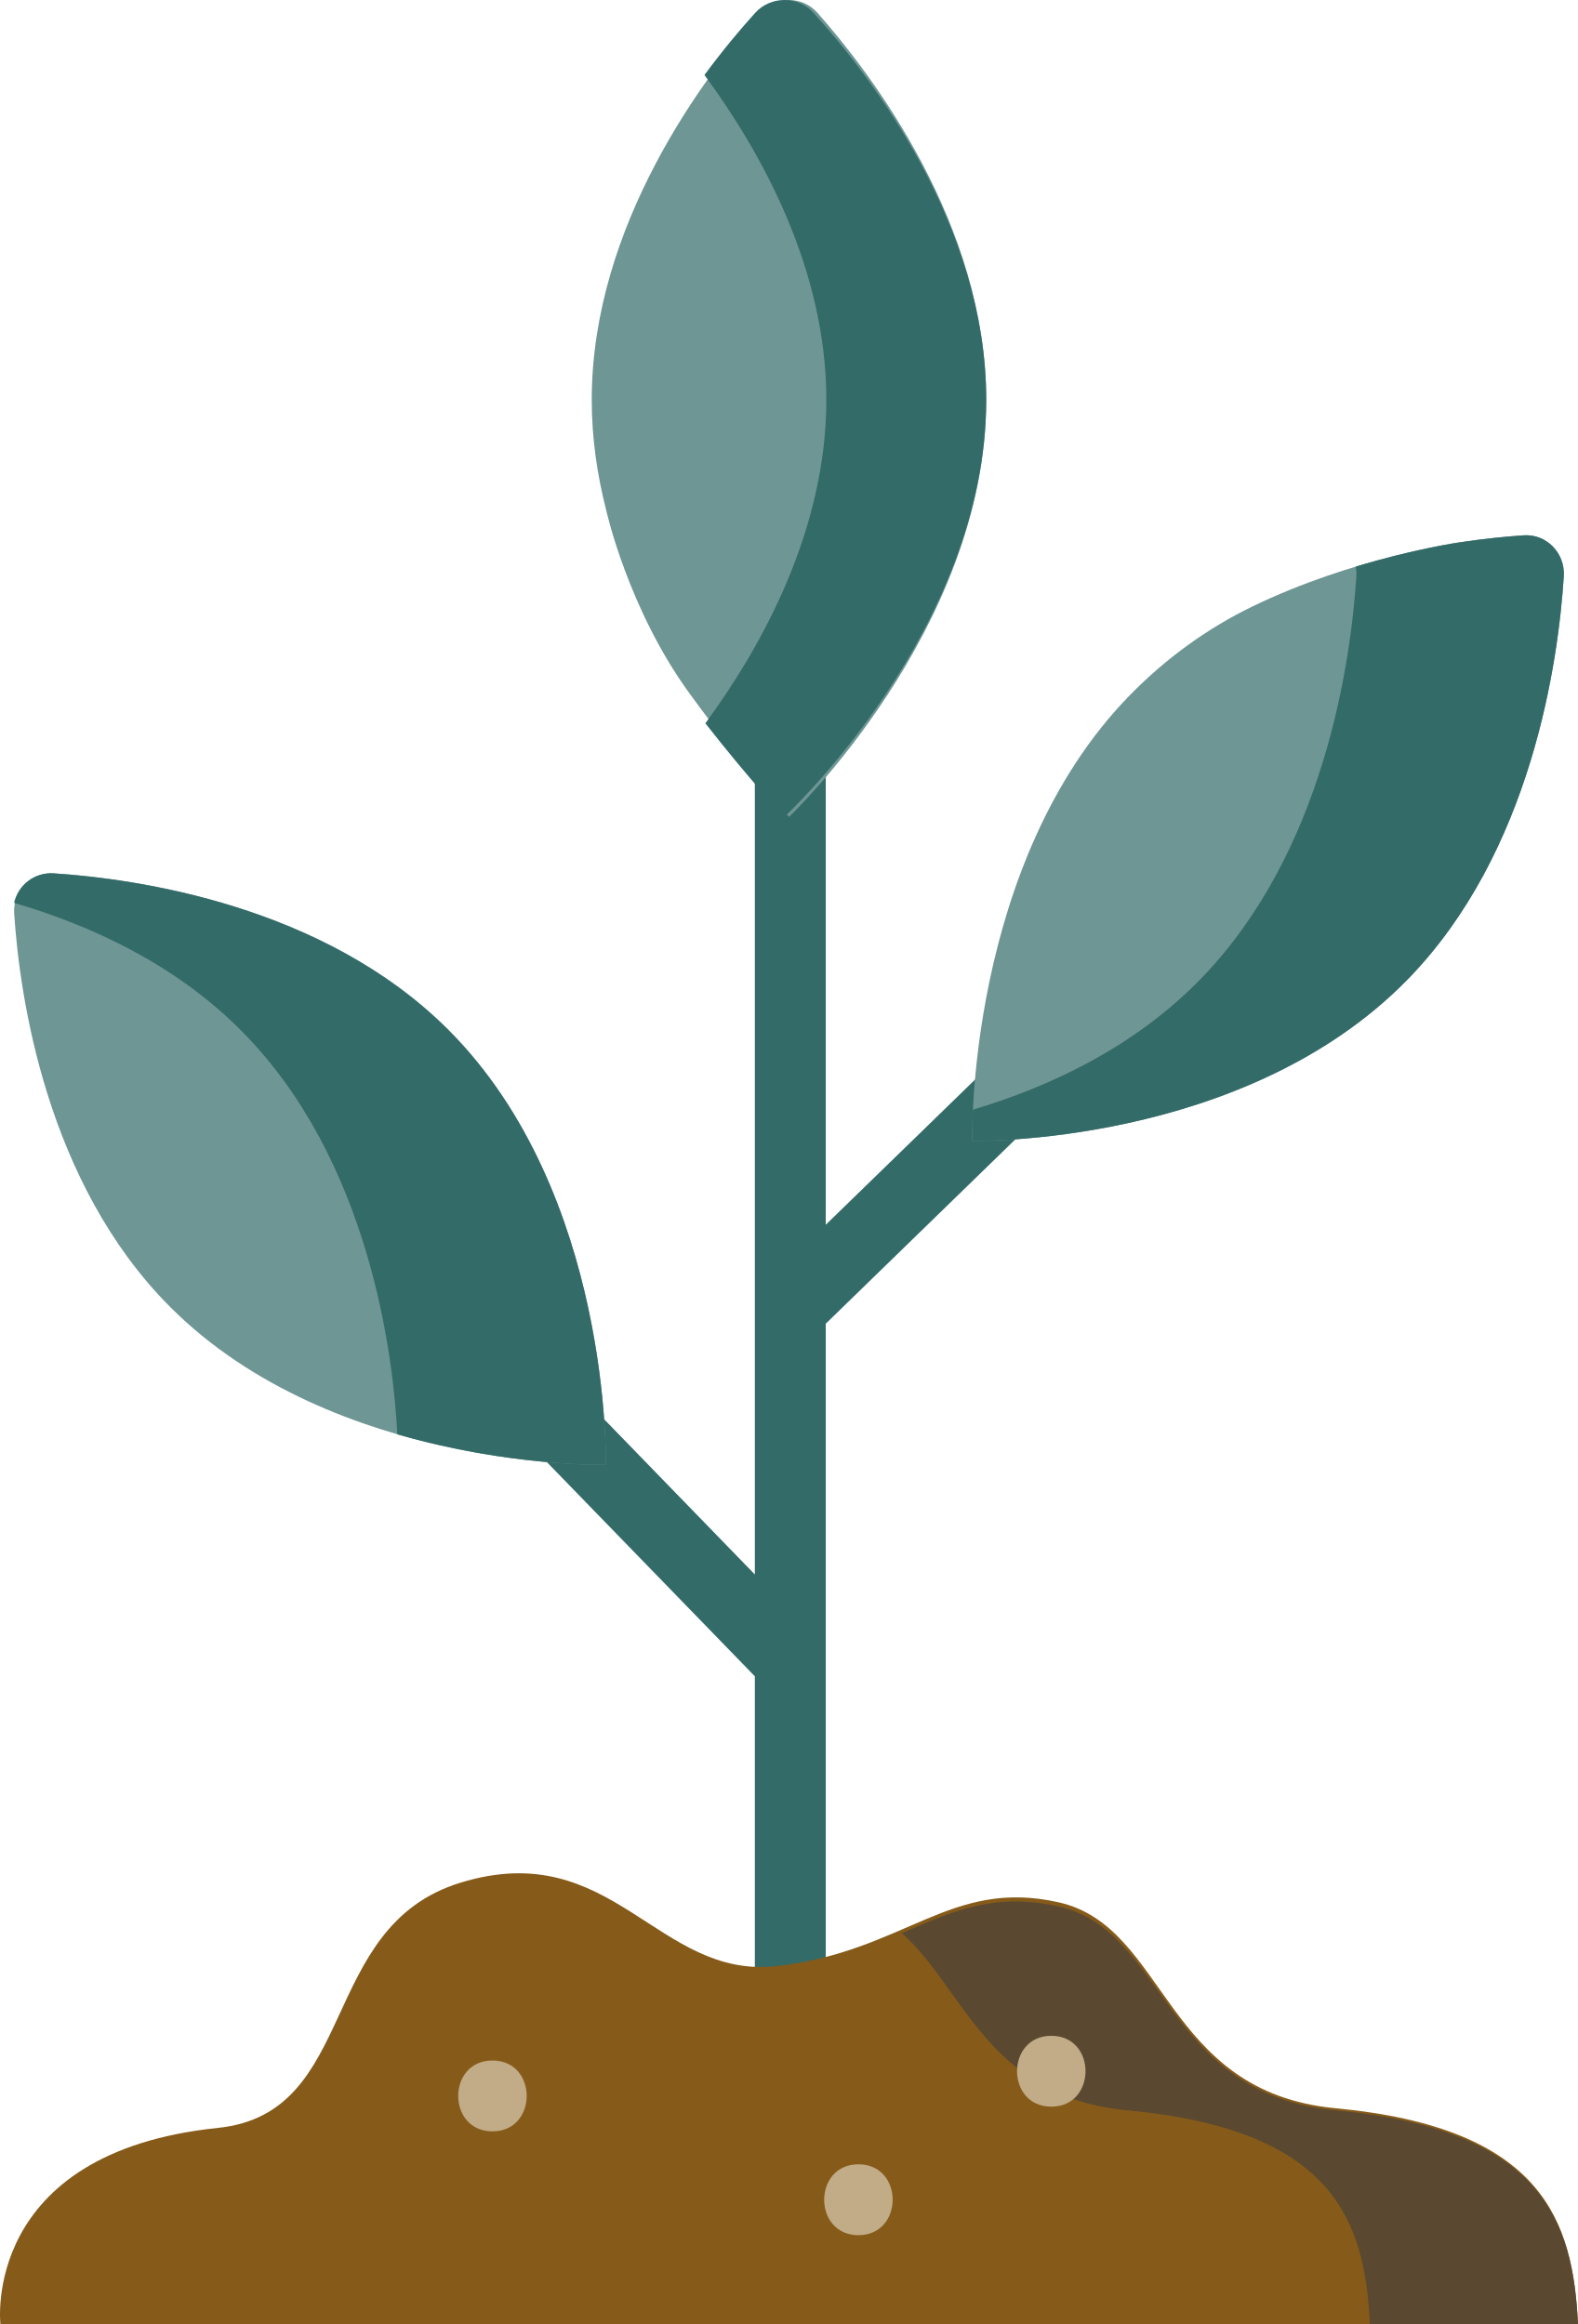
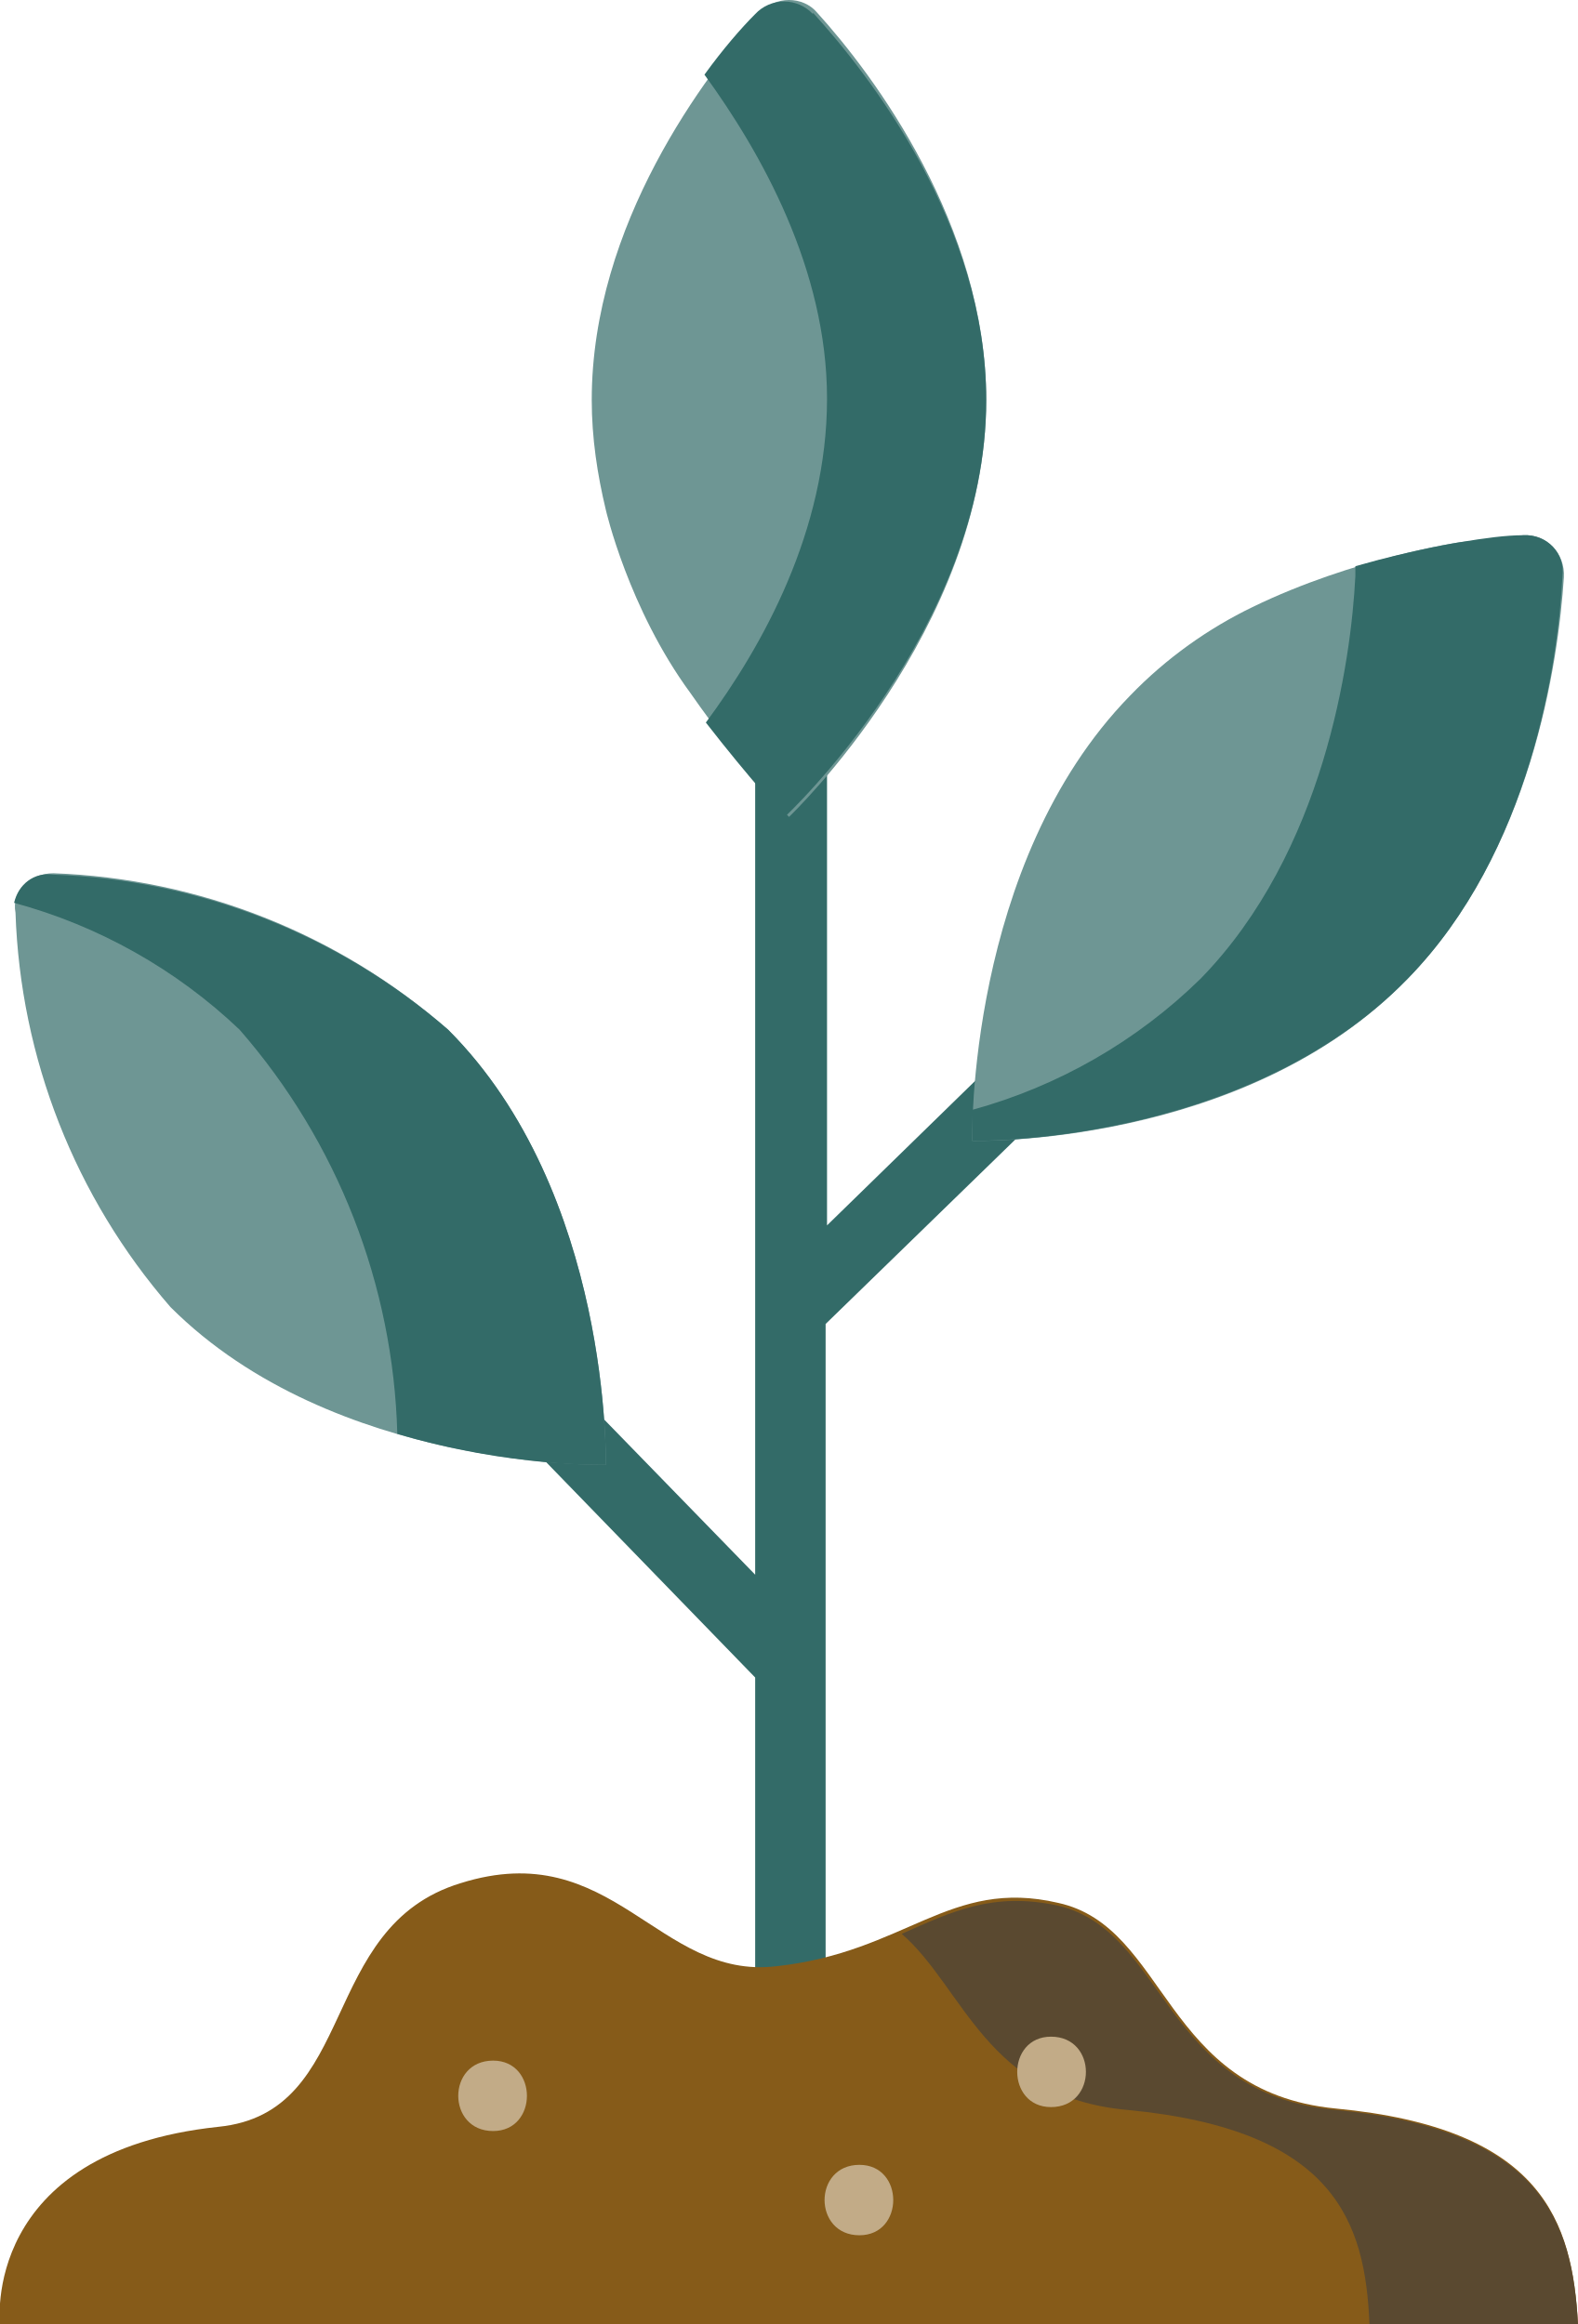
- <svg xmlns="http://www.w3.org/2000/svg" width="112" height="165" viewBox="0 0 112 165" fill="none">
-   <path d="M95.289 54.798C94.321 53.8 92.727 53.776 91.731 54.746L58.609 86.956V23.624C58.609 22.245 57.547 21.042 56.17 21.001C54.745 20.958 53.576 22.102 53.576 23.519V111.784L21.322 78.555C20.354 77.558 18.76 77.535 17.764 78.504C16.766 79.474 16.743 81.068 17.712 82.067L53.576 119.014V142.376C53.576 143.755 54.638 144.957 56.016 144.999C57.44 145.042 58.609 143.898 58.609 142.481V93.981L95.237 58.36C96.234 57.39 96.257 55.795 95.289 54.798Z" fill="#336B68" />
-   <path d="M43.029 36.231C42.386 33.732 42 31.101 42 28.385C42 15.944 50.099 5.296 53.976 0.91C55.049 -0.303 56.95 -0.303 58.022 0.91C61.9 5.296 70 15.945 70 28.385C70 44.74 56 58 56 58C56 58 52.733 54.452 48.93 49.218C44.573 43.224 43.029 36.231 43.029 36.231Z" fill="#6E9694" />
-   <path d="M57.743 0.91C56.646 -0.303 54.701 -0.303 53.603 0.91C52.608 2.01 51.34 3.505 50 5.324C54.002 10.753 58.651 19.066 58.651 28.385C58.651 37.652 54.054 45.923 50.066 51.354C53.219 55.393 55.674 58 55.674 58C55.674 58 70 44.74 70 28.384C69.999 15.945 61.712 5.296 57.743 0.91Z" fill="#336B68" />
-   <path d="M103.582 38.509C105.359 38.239 106.916 38.089 108.147 38.006C109.764 37.897 111.1 39.267 110.994 40.923C110.608 46.91 108.742 60.494 99.903 69.544C88.28 81.443 69.002 80.998 69.002 80.998C69.002 80.998 68.566 61.261 80.189 49.361C82.796 46.693 85.757 44.582 88.858 43.075C96.053 39.577 103.582 38.509 103.582 38.509Z" fill="#6E9694" />
-   <path d="M108.147 38.006C106.916 38.089 105.359 38.239 103.582 38.508C103.582 38.508 100.414 38.959 96.227 40.228C96.269 40.452 96.286 40.684 96.271 40.923C95.884 46.908 94.019 60.494 85.18 69.545C80.465 74.373 74.489 77.167 69.053 78.785C68.984 80.184 69.002 80.998 69.002 80.998C69.002 80.998 88.281 81.444 99.903 69.545C108.742 60.494 110.608 46.908 110.994 40.923C111.1 39.267 109.764 37.897 108.147 38.006Z" fill="#336B68" />
-   <path d="M31.81 73.097C43.432 84.719 42.998 103.998 42.998 103.998C42.998 103.998 23.718 104.434 12.096 92.81C3.256 83.971 1.391 70.701 1.006 64.855C0.899 63.237 2.238 61.898 3.855 62.006C9.702 62.392 22.97 64.257 31.81 73.097Z" fill="#6E9694" />
-   <path d="M31.793 73.097C22.94 64.257 9.65 62.392 3.794 62.006C2.434 61.915 1.275 62.845 1 64.102C6.416 65.686 12.355 68.412 17.047 73.097C26.323 82.357 27.931 96.479 28.201 101.835C36.178 104.15 42.998 103.998 42.998 103.998C42.998 103.998 43.434 84.719 31.793 73.097Z" fill="#336B68" />
-   <path d="M0.029 165C0.029 165 -1.376 152.817 15.473 151.076C25.525 150.037 22.492 136.803 32.672 133.67C43.493 130.339 46.645 140.559 55.136 139.588C64.262 138.543 67.422 133.322 75.144 135.062C82.867 136.803 82.55 148.526 94.8 149.682C109.542 151.075 111.649 157.689 112 165H0.029Z" fill="#865B19" />
-   <path d="M94.785 149.83C82.525 148.683 82.842 137.073 75.113 135.349C70.536 134.328 67.562 135.726 64 137.25C68.398 141.089 70.07 148.9 80.013 149.83C94.768 151.209 96.876 157.76 97.228 165H112C111.649 157.76 109.54 151.209 94.785 149.83Z" fill="#5A4930" />
-   <path d="M34.954 151.323C38.191 151.323 38.197 146.292 34.954 146.292C31.716 146.292 31.71 151.323 34.954 151.323Z" fill="#C2AB87" />
-   <path d="M60.928 158.694C64.166 158.694 64.171 153.662 60.928 153.662C57.69 153.662 57.685 158.694 60.928 158.694Z" fill="#C2AB87" />
-   <path d="M74.617 149.569C77.854 149.569 77.861 144.538 74.617 144.538C71.38 144.538 71.374 149.569 74.617 149.569Z" fill="#C2AB87" />
+ <svg xmlns="http://www.w3.org/2000/svg" width="112" height="165" fill="none">
+   <path fill="#336B68" d="M95.3 54.8c-1-1-2.6-1-3.6 0L58.7 87V23.6c0-1.4-1.2-2.6-2.5-2.6a2.5 2.5 0 00-2.6 2.5v88.3L21.3 78.6a2.5 2.5 0 10-3.6 3.5l35.9 37v23.3c0 1.4 1 2.6 2.4 2.6s2.6-1.1 2.6-2.5V94l36.6-35.6c1-1 1-2.6 0-3.6z" />
+   <path fill="#6E9694" d="M43 36.2c-.6-2.5-1-5.1-1-7.8C42 15.9 50.1 5.3 54 .9c1-1.2 3-1.2 4 0C62 5.3 70 16 70 28.4 70 44.7 56 58 56 58s-3.3-3.5-7-8.8c-4.4-6-6-13-6-13z" />
+   <path fill="#336B68" d="M57.7 1a2.8 2.8 0 00-4.1 0c-1 1-2.3 2.5-3.6 4.3 4 5.5 8.7 13.8 8.7 23 0 9.4-4.6 17.6-8.6 23 3.1 4 5.6 6.7 5.6 6.7S70 44.7 70 28.4C70 15.9 61.7 5.3 57.7.9z" />
+   <path fill="#6E9694" d="M103.6 38.5l4.5-.5c1.7-.1 3 1.3 2.9 3-.4 6-2.3 19.5-11.1 28.5C88.3 81.5 69 81 69 81s-.4-19.7 11.2-31.6c2.6-2.7 5.6-4.8 8.7-6.3 7.2-3.5 14.7-4.6 14.7-4.6z" />
+   <path fill="#336B68" d="M108.1 38c-1.2 0-2.7.2-4.5.5 0 0-3.2.5-7.4 1.7v.7c-.3 6-2.2 19.6-11 28.6A37.2 37.2 0 0169 78.8L69 81s19.3.4 30.9-11.5c8.8-9 10.7-22.6 11-28.6.2-1.6-1.1-3-2.8-2.9z" />
+   <path fill="#6E9694" d="M31.8 73.1C43.4 84.7 43 104 43 104s-19.3.4-30.9-11.2a45 45 0 01-11-28C.8 63.3 2.1 62 3.8 62a45 45 0 0128 11.1z" />
+   <path fill="#336B68" d="M31.8 73.1a45.1 45.1 0 00-28-11c-1.4-.2-2.5.7-2.8 2a37.4 37.4 0 0116 9 45.5 45.5 0 0111.2 28.7c8 2.4 14.8 2.2 14.8 2.2s.4-19.3-11.2-30.9z" />
+   <path fill="#865B19" d="M0 165s-1.4-12.2 15.5-14c10-1 7-14.2 17.2-17.3 10.8-3.4 14 6.9 22.4 5.9 9.2-1 12.3-6.3 20-4.5 7.8 1.7 7.4 13.4 19.7 14.6 14.7 1.4 16.8 8 17.2 15.3H0z" />
+   <path fill="#5A4930" d="M94.8 149.8c-12.3-1.1-12-12.7-19.7-14.5-4.6-1-7.5.4-11.1 2 4.4 3.8 6 11.6 16 12.5 14.8 1.4 16.9 8 17.2 15.2H112c-.4-7.2-2.5-13.8-17.2-15.2z" />
+   <path fill="#C2AB87" d="M35 151.3c3.2 0 3.2-5 0-5-3.3 0-3.3 5 0 5zM61 158.7c3.2 0 3.2-5 0-5-3.3 0-3.3 5 0 5zM74.6 149.6c3.3 0 3.3-5 0-5-3.2 0-3.2 5 0 5z" />
</svg>
